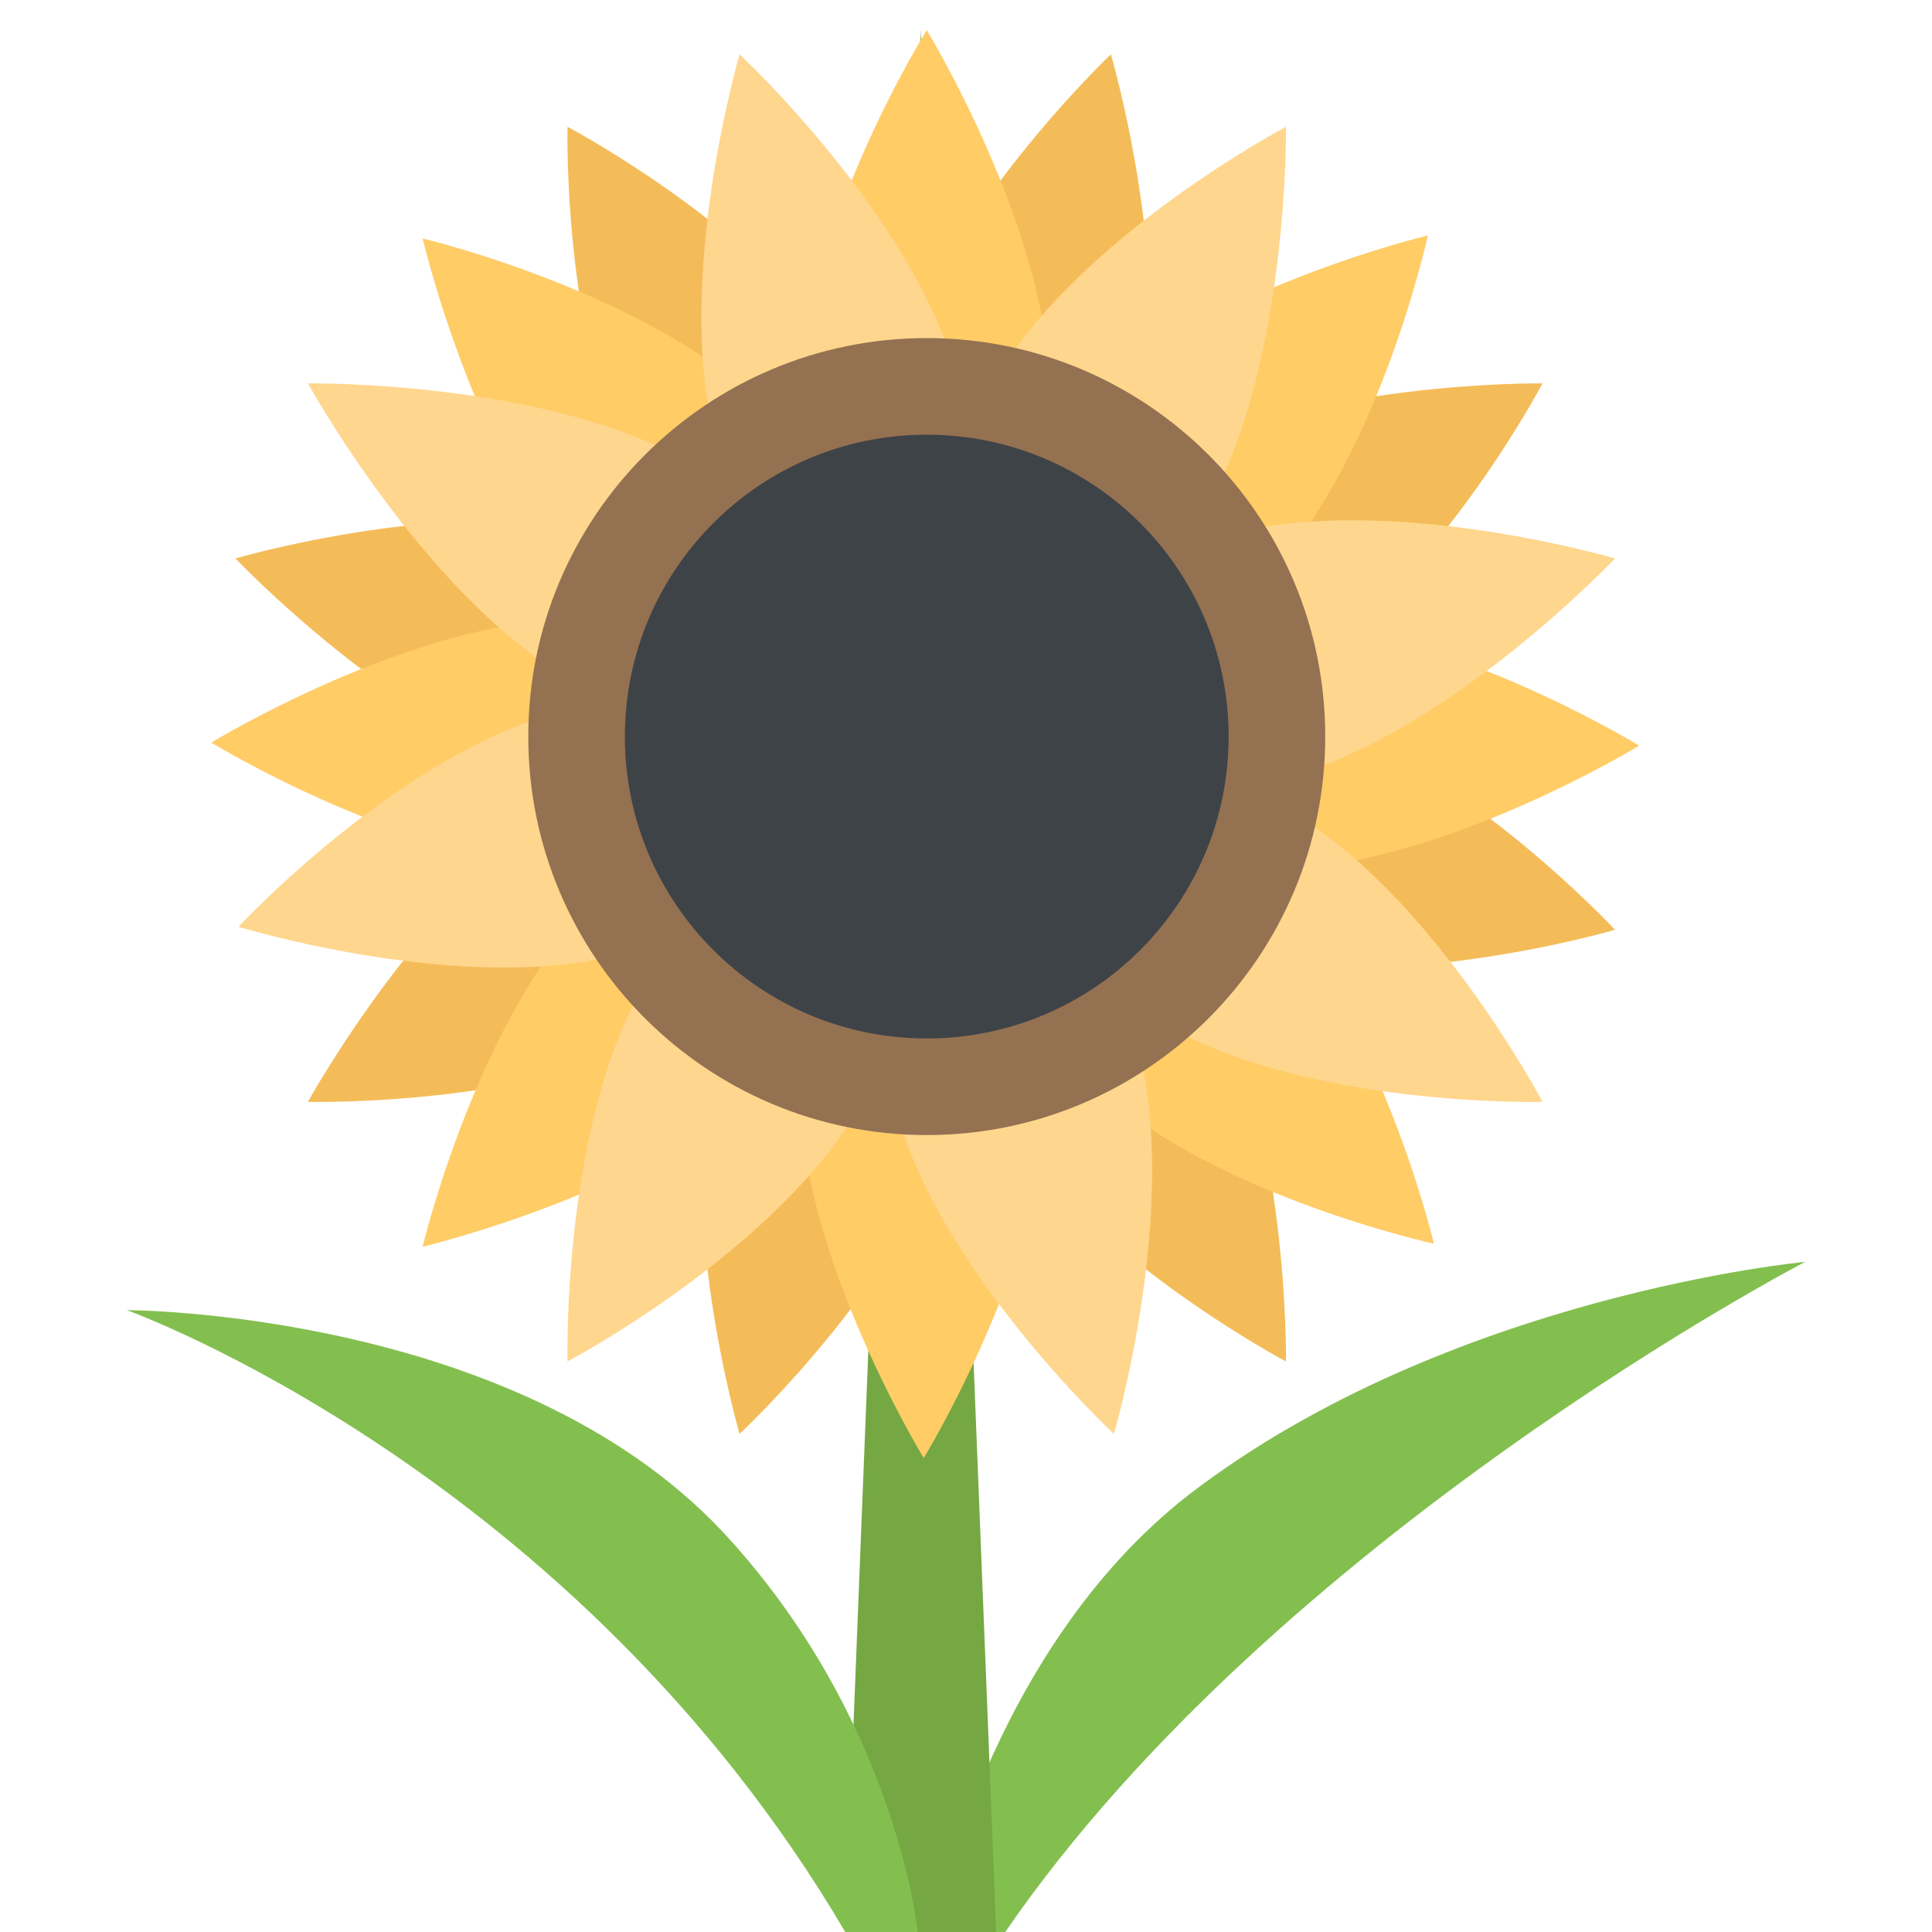
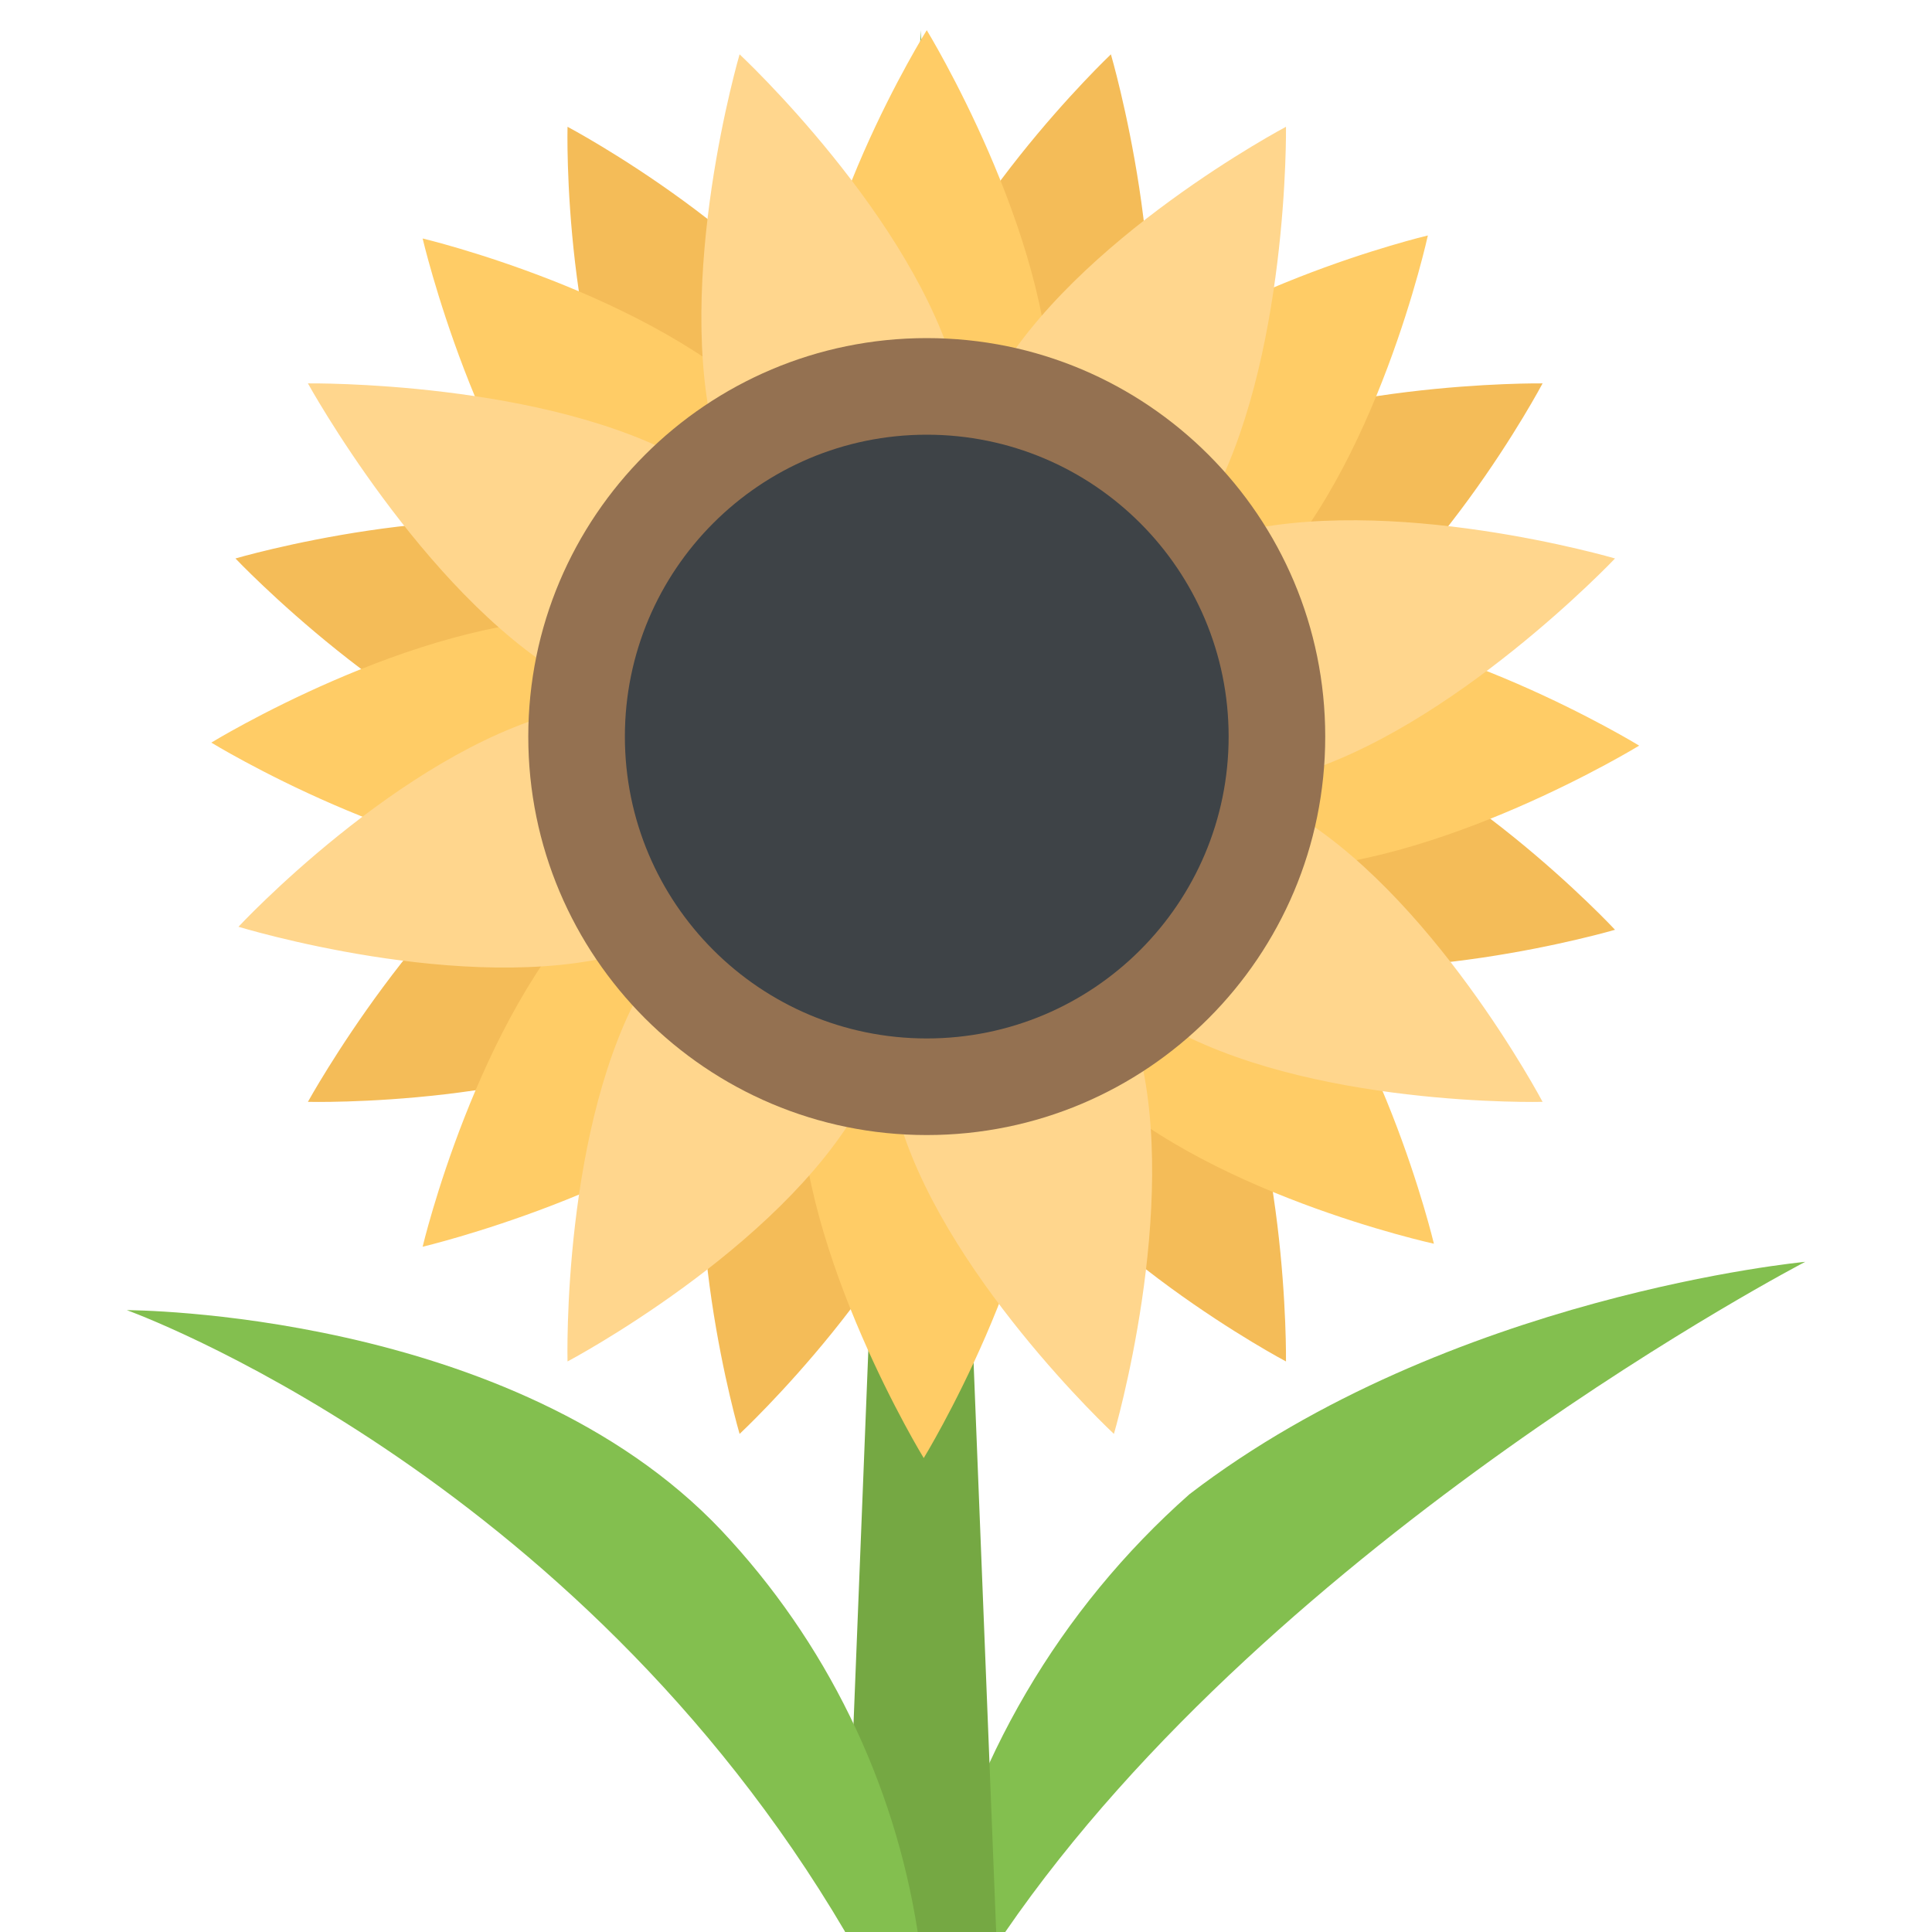
- <svg xmlns="http://www.w3.org/2000/svg" width="800px" height="800px" viewBox="0 0 64 64" aria-hidden="true" role="img" class="iconify iconify--emojione" preserveAspectRatio="xMidYMid meet">
-   <path d="M39.4 49.5C32.7 54.7 30.9 64 30.9 64h2.4c9-13.1 26.5-22.2 26.5-22.2S48 42.9 39.4 49.5z" fill="#83bf4f">
- 
- </path>
-   <path fill="#75a843" d="M30.5 1L33 64h-5z">
- 
- </path>
-   <path d="M23.9 50.7c5.8 6.2 6.5 13.3 6.5 13.3H28C19 48.7 4.2 43.4 4.2 43.4s12.8 0 19.7 7.3" fill="#83bf4f">
- 
- </path>
+ <svg xmlns="http://www.w3.org/2000/svg" width="800" height="800" aria-hidden="true" class="iconify iconify--emojione" viewBox="0 0 64 64">
+   <path fill="#83bf4f" d="M39.4 49.5A27 27 0 0 0 30.9 64h2.4c9-13.1 26.5-22.2 26.5-22.2S48 42.9 39.4 49.5" />
+   <path fill="#75a843" d="M30.5 1 33 64h-5z" />
+   <path fill="#83bf4f" d="M23.9 50.7A25 25 0 0 1 30.4 64H28C19 48.7 4.2 43.4 4.2 43.4s12.8 0 19.7 7.3" />
  <g fill="#f4bc58">
-     <path d="M42.8 23.6c-5.3-1.4-7.9-.2-8.5 2s1.1 4.6 6.4 6s12.8-.8 12.8-.8s-5.4-5.8-10.7-7.2">
- 
- </path>
-     <path d="M18.5 25.7c5.3 1.4 7.9.2 8.5-2c.6-2.2-1.1-4.6-6.4-6c-5.3-1.4-12.8.8-12.8.8s5.4 5.7 10.7 7.2">
- 
- </path>
-     <path d="M29.7 12.5c-1.4 5.3-.2 7.9 2 8.5c2.2.6 4.6-1.1 6-6.4c1.3-5.3-.9-12.8-.9-12.8s-5.7 5.4-7.1 10.7">
- 
- </path>
-     <path d="M31.7 36.8c1.4-5.3.2-7.9-2-8.5c-2.2-.6-4.6 1.1-6 6.4c-1.4 5.3.8 12.8.8 12.8s5.8-5.4 7.2-10.7">
- 
- </path>
-     <path d="M38.5 15.3c-4.8 2.7-5.7 5.5-4.6 7.4c1.1 2 4 2.5 8.7-.3c4.8-2.7 8.5-9.7 8.5-9.7s-7.8-.1-12.6 2.6">
- 
- </path>
-     <path d="M22.8 33.9c4.8-2.7 5.7-5.5 4.6-7.4c-1.1-2-4-2.5-8.7.3s-8.5 9.7-8.5 9.7s7.9.2 12.6-2.6">
- 
- </path>
-     <path d="M21.4 16.8c2.7 4.8 5.5 5.7 7.4 4.6c2-1.1 2.5-4-.3-8.7c-2.7-4.8-9.7-8.5-9.7-8.5s-.2 7.8 2.6 12.6">
- 
- </path>
-     <path d="M40 32.5c-2.7-4.8-5.5-5.7-7.4-4.6c-2 1.1-2.5 4 .3 8.7c2.7 4.8 9.7 8.5 9.7 8.5s.1-7.9-2.6-12.6">
- 
- </path>
+     <path d="M42.8 23.6c-5.3-1.4-7.9-.2-8.5 2s1.1 4.6 6.4 6 12.8-.8 12.8-.8-5.4-5.8-10.7-7.2m-24.3 2.1c5.3 1.4 7.9.2 8.5-2s-1.1-4.6-6.4-6-12.8.8-12.8.8 5.4 5.7 10.7 7.2m11.2-13.2c-1.4 5.3-.2 7.9 2 8.5s4.6-1.1 6-6.4c1.3-5.3-.9-12.8-.9-12.8s-5.7 5.4-7.1 10.7m2 24.3c1.4-5.3.2-7.9-2-8.5s-4.6 1.1-6 6.4.8 12.8.8 12.8 5.8-5.4 7.2-10.7" />
+     <path d="M38.5 15.3c-4.8 2.7-5.7 5.5-4.6 7.4s4 2.5 8.7-.3c4.8-2.7 8.5-9.7 8.5-9.7s-7.8-.1-12.6 2.6M22.8 33.9c4.8-2.7 5.7-5.5 4.6-7.4s-4-2.5-8.7.3-8.5 9.7-8.5 9.7 7.9.2 12.6-2.6m-1.4-17.1c2.7 4.8 5.5 5.7 7.4 4.6s2.5-4-.3-8.7c-2.7-4.8-9.7-8.5-9.7-8.5s-.2 7.8 2.6 12.6M40 32.5c-2.7-4.8-5.5-5.7-7.4-4.6s-2.5 4 .3 8.7c2.7 4.8 9.7 8.5 9.7 8.5s.1-7.9-2.6-12.6" />
  </g>
  <g fill="#fc6">
-     <path d="M34.8 13.2c0 5.5-1.8 7.7-4.1 7.7s-4.1-2.2-4.1-7.7C26.5 7.7 30.7 1 30.7 1s4.1 6.7 4.1 12.2">
- 
- </path>
-     <path d="M26.5 36.1c0-5.5 1.8-7.7 4.1-7.7s4.1 2.2 4.1 7.7s-4.1 12.2-4.1 12.2s-4.1-6.7-4.1-12.2">
- 
- </path>
-     <path d="M42.1 28.8c-5.5 0-7.7-1.8-7.7-4.1s2.2-4.1 7.7-4.1s12.2 4.1 12.2 4.1s-6.7 4.1-12.2 4.1">
- 
- </path>
-     <path d="M19.2 20.5c5.5 0 7.7 1.8 7.7 4.1s-2.2 4.1-7.7 4.1S7 24.6 7 24.6s6.7-4.1 12.2-4.1">
- 
- </path>
-     <path d="M41.7 19.4c-3.9 3.9-6.8 4.1-8.4 2.5s-1.4-4.5 2.5-8.4c3.9-3.9 11.5-5.7 11.5-5.7s-1.7 7.8-5.6 11.6">
- 
- </path>
-     <path d="M19.7 29.8c3.9-3.9 6.8-4.1 8.4-2.5c1.6 1.6 1.4 4.5-2.5 8.4c-4 3.8-11.6 5.6-11.6 5.6s1.8-7.6 5.7-11.5">
- 
- </path>
-     <path d="M35.9 35.6c-3.9-3.9-4.1-6.8-2.5-8.4c1.6-1.6 4.5-1.4 8.4 2.5c3.9 3.9 5.7 11.5 5.7 11.5s-7.8-1.7-11.6-5.6">
- 
- </path>
-     <path d="M25.5 13.6c3.9 3.9 4.1 6.8 2.5 8.4c-1.6 1.6-4.5 1.4-8.4-2.5C15.8 15.6 14 7.9 14 7.9s7.6 1.8 11.5 5.7">
- 
- </path>
+     <path d="M34.8 13.2c0 5.5-1.8 7.7-4.1 7.7s-4.1-2.2-4.1-7.7C26.5 7.7 30.7 1 30.7 1s4.1 6.7 4.1 12.2m-8.3 22.9c0-5.5 1.8-7.7 4.1-7.7s4.1 2.2 4.1 7.7-4.1 12.2-4.1 12.2-4.1-6.7-4.1-12.2m15.6-7.3c-5.5 0-7.7-1.8-7.7-4.1s2.2-4.1 7.7-4.1 12.2 4.1 12.2 4.1-6.7 4.1-12.2 4.1m-22.9-8.3c5.5 0 7.7 1.8 7.7 4.1s-2.2 4.1-7.7 4.1S7 24.6 7 24.6s6.7-4.1 12.2-4.1" />
+     <path d="M41.7 19.4c-3.9 3.9-6.8 4.1-8.4 2.5s-1.4-4.5 2.5-8.4 11.5-5.7 11.5-5.7-1.7 7.8-5.6 11.6m-22 10.4c3.9-3.9 6.8-4.1 8.4-2.5s1.4 4.5-2.5 8.4c-4 3.8-11.6 5.6-11.6 5.6s1.8-7.6 5.7-11.5m16.2 5.8c-3.9-3.9-4.1-6.8-2.5-8.4s4.5-1.4 8.4 2.5 5.7 11.5 5.7 11.5-7.8-1.7-11.6-5.6m-10.4-22c3.9 3.9 4.1 6.8 2.5 8.4s-4.5 1.4-8.4-2.5C15.8 15.6 14 7.9 14 7.9s7.6 1.8 11.5 5.7" />
  </g>
  <g fill="#ffd68d">
-     <path d="M31.7 12.5c1.4 5.3.2 7.9-2 8.5c-2.2.6-4.6-1.1-6-6.4c-1.4-5.3.8-12.8.8-12.8s5.8 5.4 7.2 10.7">
- 
- </path>
-     <path d="M29.7 36.8c-1.4-5.3-.2-7.9 2-8.5s4.6 1.1 6 6.4c1.4 5.3-.8 12.8-.8 12.8s-5.8-5.4-7.2-10.7">
- 
- </path>
-     <path d="M42.8 25.7c-5.3 1.4-7.9.2-8.5-2c-.6-2.2 1.1-4.6 6.4-6c5.3-1.4 12.8.8 12.8.8s-5.4 5.7-10.7 7.2">
- 
- </path>
-     <path d="M18.5 23.6c5.3-1.4 7.9-.2 8.5 2c.6 2.2-1.1 4.6-6.4 6c-5.2 1.4-12.7-.9-12.7-.9s5.3-5.7 10.6-7.1">
- 
- </path>
-     <path d="M40 16.8c-2.7 4.8-5.5 5.7-7.4 4.6c-2-1.1-2.5-4 .3-8.7c2.7-4.8 9.7-8.5 9.7-8.5s.1 7.8-2.6 12.6">
- 
- </path>
-     <path d="M21.4 32.5c2.7-4.8 5.5-5.7 7.4-4.6c2 1.1 2.5 4-.3 8.7c-2.7 4.8-9.7 8.5-9.7 8.5s-.2-7.9 2.6-12.6">
- 
- </path>
-     <path d="M38.5 33.9c-4.8-2.7-5.8-5.5-4.6-7.4s4-2.5 8.7.3c4.8 2.7 8.5 9.7 8.5 9.7s-7.8.2-12.6-2.6">
- 
- </path>
-     <path d="M22.8 15.3c4.8 2.7 5.7 5.5 4.6 7.4c-1.1 2-4 2.5-8.7-.3s-8.5-9.7-8.5-9.7s7.9-.1 12.6 2.6">
- 
- </path>
+     <path d="M31.7 12.5c1.4 5.3.2 7.9-2 8.5s-4.6-1.1-6-6.4.8-12.8.8-12.8 5.8 5.4 7.2 10.7m-2 24.3c-1.4-5.3-.2-7.9 2-8.5s4.6 1.1 6 6.4-.8 12.8-.8 12.8-5.8-5.4-7.2-10.7m13.1-11.1c-5.3 1.4-7.9.2-8.5-2s1.1-4.6 6.4-6 12.8.8 12.8.8-5.4 5.7-10.7 7.2m-24.3-2.1c5.3-1.4 7.9-.2 8.5 2s-1.1 4.6-6.4 6c-5.2 1.4-12.7-.9-12.7-.9s5.3-5.7 10.6-7.1" />
+     <path d="M40 16.8c-2.7 4.8-5.5 5.7-7.4 4.6s-2.5-4 .3-8.7c2.7-4.8 9.7-8.5 9.7-8.5s.1 7.8-2.6 12.6M21.4 32.5c2.7-4.8 5.5-5.7 7.4-4.6s2.5 4-.3 8.7c-2.7 4.8-9.7 8.5-9.7 8.5s-.2-7.9 2.6-12.6m17.1 1.4c-4.8-2.7-5.8-5.5-4.6-7.4s4-2.5 8.7.3c4.8 2.7 8.5 9.7 8.5 9.7s-7.8.2-12.6-2.6M22.8 15.3c4.8 2.7 5.7 5.5 4.6 7.4s-4 2.5-8.7-.3-8.5-9.7-8.5-9.7 7.9-.1 12.6 2.6" />
  </g>
-   <circle cx="30.7" cy="24.4" r="13.2" fill="#947151">
- 
- </circle>
-   <circle cx="30.7" cy="24.4" r="10" fill="#3e4347">
- 
- </circle>
+   <circle cx="30.7" cy="24.4" r="13.2" fill="#947151" />
+   <circle cx="30.7" cy="24.4" r="10" fill="#3e4347" />
</svg>
